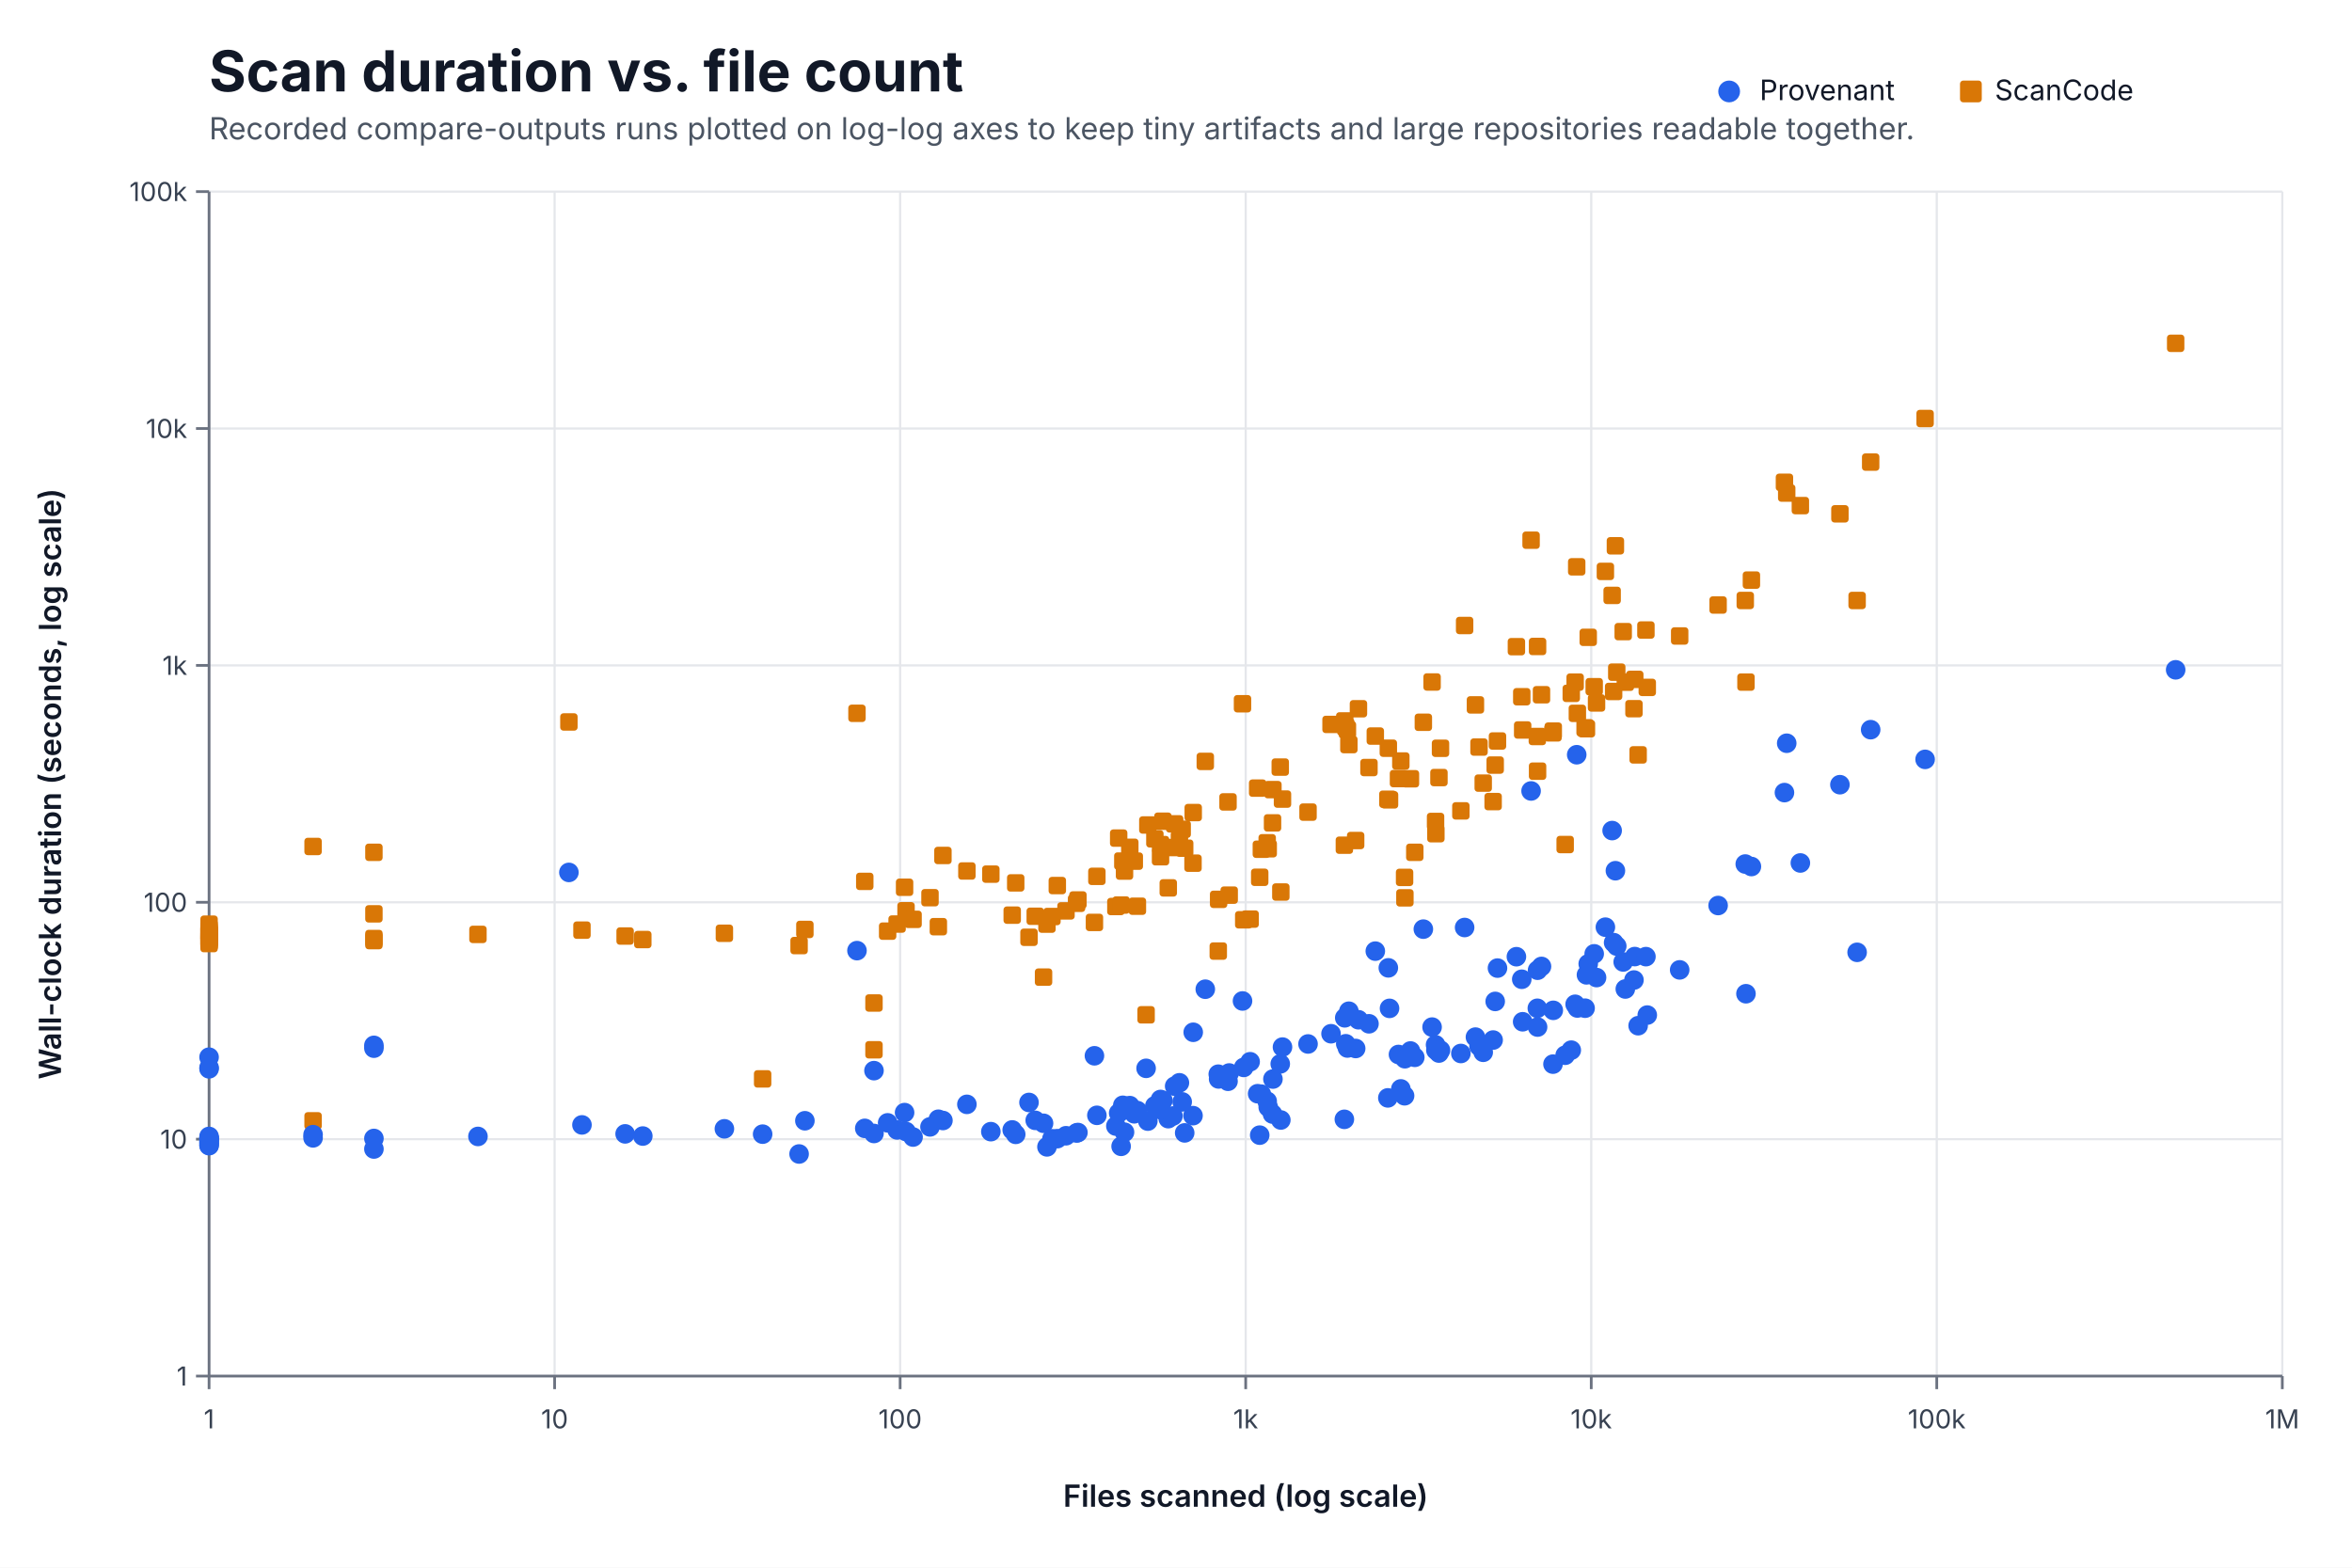
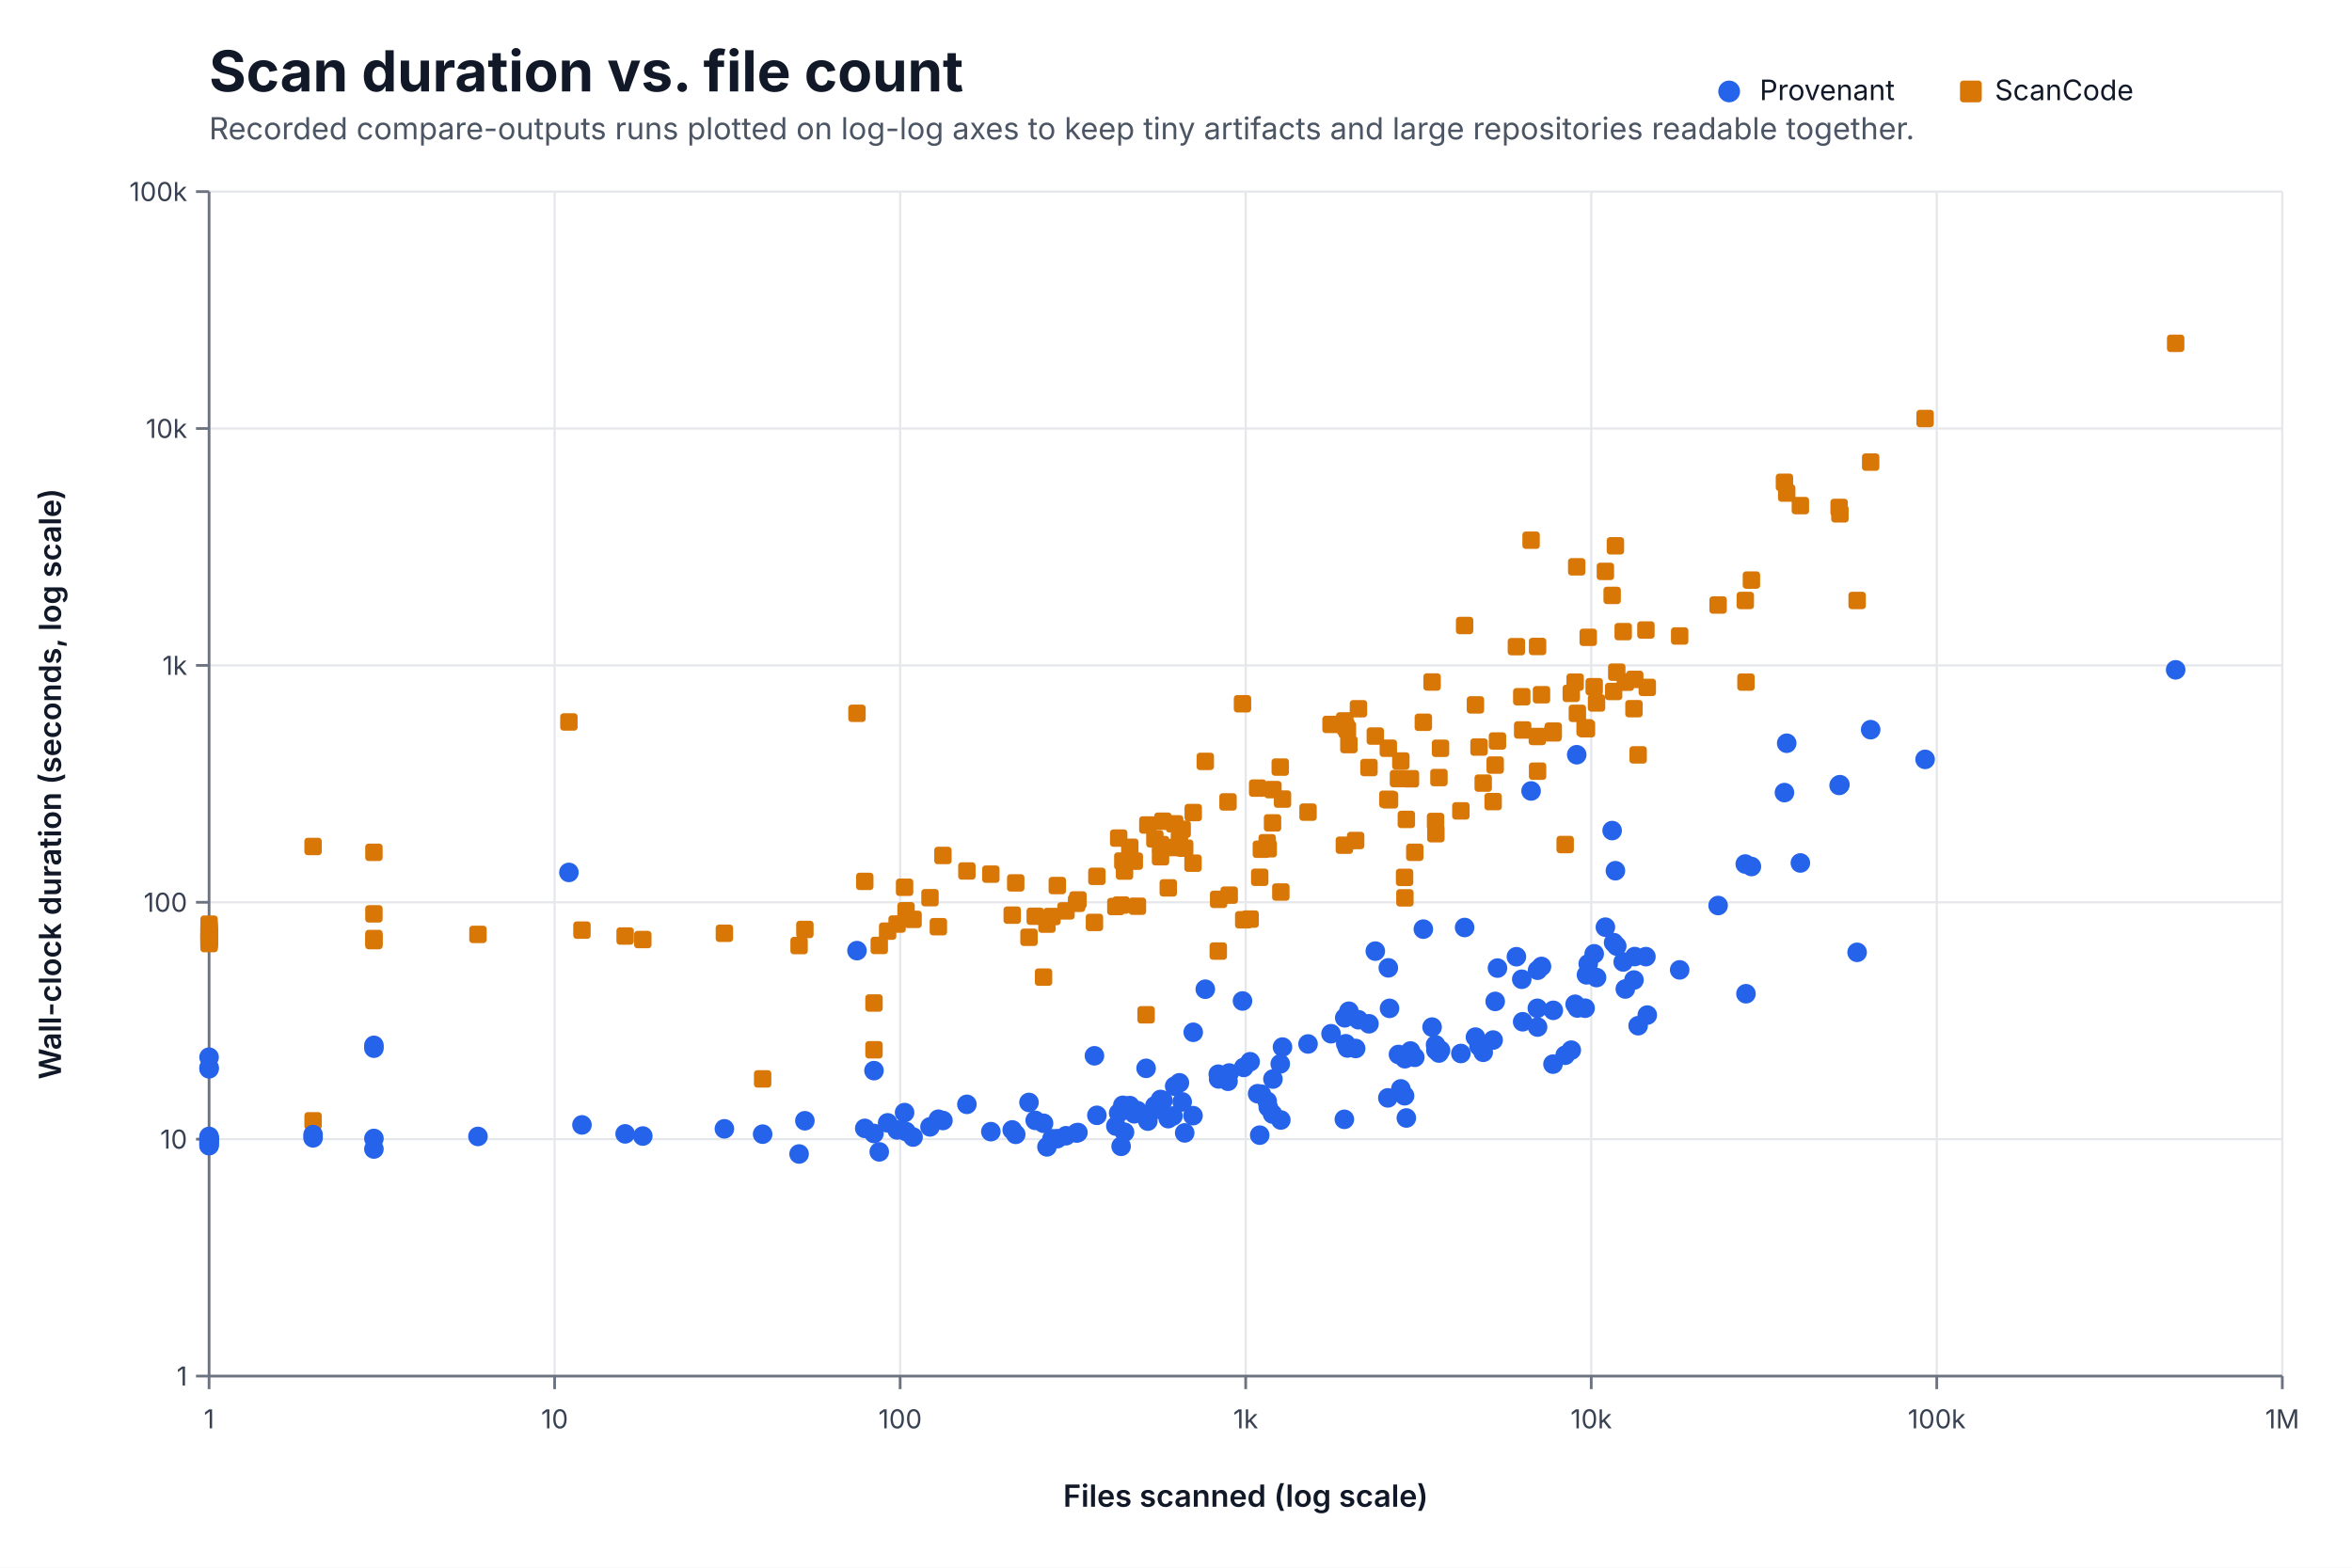
<svg xmlns="http://www.w3.org/2000/svg" width="1080" height="720" viewBox="0 0 1080 720" role="img" aria-labelledby="title desc">
  <style>
    text { font-family: -apple-system, BlinkMacSystemFont, "Segoe UI", sans-serif; fill: #111827; }
    .title { font-size: 26px; font-weight: 700; }
    .subtitle { font-size: 14px; fill: #4b5563; }
    .axis-label { font-size: 14px; font-weight: 600; }
    .tick { font-size: 12px; fill: #374151; }
    .grid { stroke: #e5e7eb; stroke-width: 1; }
    .axis { stroke: #6b7280; stroke-width: 1.25; }
    .legend-label { font-size: 13px; }
  </style>
  <rect x="0" y="0" width="1080" height="720" fill="white" />
  <text class="title" x="96" y="42">Scan duration vs. file count</text>
  <text class="subtitle" x="96" y="64">Recorded compare-outputs runs plotted on log-log axes to keep tiny artifacts and large repositories readable together.</text>
  <line class="grid" x1="96.00" y1="632.00" x2="1048.00" y2="632.00" />
  <line class="grid" x1="96.00" y1="523.20" x2="1048.00" y2="523.20" />
  <line class="grid" x1="96.00" y1="414.40" x2="1048.00" y2="414.40" />
  <line class="grid" x1="96.00" y1="305.60" x2="1048.00" y2="305.60" />
  <line class="grid" x1="96.00" y1="196.80" x2="1048.00" y2="196.80" />
  <line class="grid" x1="96.00" y1="88.00" x2="1048.00" y2="88.00" />
  <line class="grid" x1="96.00" y1="88.00" x2="96.00" y2="632.00" />
  <line class="grid" x1="254.67" y1="88.00" x2="254.67" y2="632.00" />
  <line class="grid" x1="413.33" y1="88.00" x2="413.33" y2="632.00" />
  <line class="grid" x1="572.00" y1="88.00" x2="572.00" y2="632.00" />
  <line class="grid" x1="730.67" y1="88.00" x2="730.67" y2="632.00" />
  <line class="grid" x1="889.33" y1="88.00" x2="889.33" y2="632.00" />
  <line class="grid" x1="1048.00" y1="88.00" x2="1048.00" y2="632.00" />
  <line class="axis" x1="96.00" y1="632.00" x2="1048.00" y2="632.00" />
  <line class="axis" x1="96.00" y1="88.00" x2="96.00" y2="632.00" />
  <line class="axis" x1="96.00" y1="632.00" x2="96.00" y2="638.00" />
  <text class="tick" x="96.00" y="656.00" text-anchor="middle">1</text>
  <line class="axis" x1="254.67" y1="632.00" x2="254.67" y2="638.00" />
  <text class="tick" x="254.67" y="656.00" text-anchor="middle">10</text>
  <line class="axis" x1="413.33" y1="632.00" x2="413.33" y2="638.00" />
  <text class="tick" x="413.33" y="656.00" text-anchor="middle">100</text>
  <line class="axis" x1="572.00" y1="632.00" x2="572.00" y2="638.00" />
  <text class="tick" x="572.00" y="656.00" text-anchor="middle">1k</text>
  <line class="axis" x1="730.67" y1="632.00" x2="730.67" y2="638.00" />
  <text class="tick" x="730.67" y="656.00" text-anchor="middle">10k</text>
  <line class="axis" x1="889.33" y1="632.00" x2="889.33" y2="638.00" />
  <text class="tick" x="889.33" y="656.00" text-anchor="middle">100k</text>
  <line class="axis" x1="1048.00" y1="632.00" x2="1048.00" y2="638.00" />
  <text class="tick" x="1048.00" y="656.00" text-anchor="middle">1M</text>
  <line class="axis" x1="90.00" y1="632.00" x2="96.00" y2="632.00" />
  <text class="tick" x="86.00" y="632.00" text-anchor="end" dominant-baseline="middle">1</text>
  <line class="axis" x1="90.00" y1="523.20" x2="96.00" y2="523.20" />
  <text class="tick" x="86.00" y="523.20" text-anchor="end" dominant-baseline="middle">10</text>
  <line class="axis" x1="90.00" y1="414.40" x2="96.00" y2="414.40" />
  <text class="tick" x="86.00" y="414.40" text-anchor="end" dominant-baseline="middle">100</text>
  <line class="axis" x1="90.00" y1="305.60" x2="96.00" y2="305.60" />
  <text class="tick" x="86.00" y="305.60" text-anchor="end" dominant-baseline="middle">1k</text>
  <line class="axis" x1="90.00" y1="196.80" x2="96.00" y2="196.80" />
  <text class="tick" x="86.00" y="196.80" text-anchor="end" dominant-baseline="middle">10k</text>
  <line class="axis" x1="90.00" y1="88.00" x2="96.00" y2="88.00" />
  <text class="tick" x="86.00" y="88.00" text-anchor="end" dominant-baseline="middle">100k</text>
  <text class="axis-label" x="572.00" y="692.00" text-anchor="middle">Files scanned (log scale)</text>
  <text class="axis-label" x="28" y="360.00" transform="rotate(-90 28 360.00)" text-anchor="middle">Wall-clock duration (seconds, log scale)</text>
  <g aria-label="Legend">
    <circle cx="794" cy="42" r="5" fill="#2563eb" />
    <text class="legend-label" x="808" y="46">Provenant</text>
    <rect x="900" y="37" width="10" height="10" fill="#d97706" rx="1.5" />
    <text class="legend-label" x="916" y="46">ScanCode</text>
  </g>
  <g aria-label="ScanCode points">
    <rect x="92.00" y="420.46" width="8" height="8" fill="#d97706" rx="1.5" />
    <rect x="92.00" y="423.47" width="8" height="8" fill="#d97706" rx="1.5" />
    <rect x="92.00" y="425.26" width="8" height="8" fill="#d97706" rx="1.5" />
    <rect x="92.00" y="424.52" width="8" height="8" fill="#d97706" rx="1.5" />
    <rect x="92.00" y="427.27" width="8" height="8" fill="#d97706" rx="1.5" />
    <rect x="92.00" y="422.38" width="8" height="8" fill="#d97706" rx="1.5" />
    <rect x="92.00" y="429.37" width="8" height="8" fill="#d97706" rx="1.5" />
    <rect x="92.00" y="428.44" width="8" height="8" fill="#d97706" rx="1.5" />
    <rect x="92.00" y="427.25" width="8" height="8" fill="#d97706" rx="1.5" />
    <rect x="92.00" y="424.52" width="8" height="8" fill="#d97706" rx="1.5" />
    <rect x="92.00" y="427.69" width="8" height="8" fill="#d97706" rx="1.5" />
    <rect x="92.00" y="424.87" width="8" height="8" fill="#d97706" rx="1.5" />
    <rect x="92.00" y="428.71" width="8" height="8" fill="#d97706" rx="1.5" />
    <rect x="139.76" y="510.78" width="8" height="8" fill="#d97706" rx="1.5" />
    <rect x="139.76" y="384.76" width="8" height="8" fill="#d97706" rx="1.5" />
    <rect x="167.70" y="427.04" width="8" height="8" fill="#d97706" rx="1.5" />
    <rect x="167.70" y="387.45" width="8" height="8" fill="#d97706" rx="1.5" />
    <rect x="167.70" y="427.99" width="8" height="8" fill="#d97706" rx="1.5" />
    <rect x="167.70" y="415.71" width="8" height="8" fill="#d97706" rx="1.5" />
    <rect x="215.47" y="425.14" width="8" height="8" fill="#d97706" rx="1.5" />
    <rect x="257.23" y="327.58" width="8" height="8" fill="#d97706" rx="1.5" />
    <rect x="263.23" y="423.19" width="8" height="8" fill="#d97706" rx="1.5" />
    <rect x="283.05" y="425.90" width="8" height="8" fill="#d97706" rx="1.5" />
    <rect x="291.17" y="427.52" width="8" height="8" fill="#d97706" rx="1.5" />
    <rect x="328.63" y="424.63" width="8" height="8" fill="#d97706" rx="1.5" />
    <rect x="346.19" y="491.51" width="8" height="8" fill="#d97706" rx="1.5" />
    <rect x="362.93" y="430.28" width="8" height="8" fill="#d97706" rx="1.5" />
    <rect x="365.59" y="422.87" width="8" height="8" fill="#d97706" rx="1.5" />
    <rect x="389.51" y="323.61" width="8" height="8" fill="#d97706" rx="1.5" />
    <rect x="393.09" y="400.80" width="8" height="8" fill="#d97706" rx="1.5" />
    <rect x="397.32" y="478.15" width="8" height="8" fill="#d97706" rx="1.5" />
    <rect x="397.32" y="456.66" width="8" height="8" fill="#d97706" rx="1.5" />
+     <rect x="399.74" y="430.21" width="8" height="8" fill="#d97706" rx="1.5" />
    <rect x="403.59" y="423.65" width="8" height="8" fill="#d97706" rx="1.5" />
    <rect x="407.94" y="420.39" width="8" height="8" fill="#d97706" rx="1.5" />
    <rect x="411.37" y="403.50" width="8" height="8" fill="#d97706" rx="1.5" />
    <rect x="412.04" y="414.30" width="8" height="8" fill="#d97706" rx="1.5" />
    <rect x="415.27" y="418.23" width="8" height="8" fill="#d97706" rx="1.5" />
    <rect x="423.04" y="408.29" width="8" height="8" fill="#d97706" rx="1.5" />
    <rect x="426.88" y="421.60" width="8" height="8" fill="#d97706" rx="1.5" />
    <rect x="428.98" y="388.90" width="8" height="8" fill="#d97706" rx="1.5" />
    <rect x="439.98" y="396.02" width="8" height="8" fill="#d97706" rx="1.5" />
    <rect x="450.98" y="397.47" width="8" height="8" fill="#d97706" rx="1.5" />
    <rect x="460.79" y="416.30" width="8" height="8" fill="#d97706" rx="1.5" />
    <rect x="462.40" y="401.49" width="8" height="8" fill="#d97706" rx="1.5" />
    <rect x="468.50" y="426.47" width="8" height="8" fill="#d97706" rx="1.5" />
    <rect x="471.36" y="416.81" width="8" height="8" fill="#d97706" rx="1.5" />
    <rect x="475.18" y="444.77" width="8" height="8" fill="#d97706" rx="1.5" />
    <rect x="476.75" y="420.44" width="8" height="8" fill="#d97706" rx="1.5" />
    <rect x="479.04" y="416.95" width="8" height="8" fill="#d97706" rx="1.5" />
    <rect x="481.50" y="402.72" width="8" height="8" fill="#d97706" rx="1.5" />
    <rect x="485.49" y="414.35" width="8" height="8" fill="#d97706" rx="1.5" />
    <rect x="490.34" y="410.86" width="8" height="8" fill="#d97706" rx="1.5" />
    <rect x="490.97" y="409.34" width="8" height="8" fill="#d97706" rx="1.5" />
    <rect x="498.55" y="419.64" width="8" height="8" fill="#d97706" rx="1.5" />
    <rect x="499.67" y="398.49" width="8" height="8" fill="#d97706" rx="1.5" />
    <rect x="508.39" y="412.34" width="8" height="8" fill="#d97706" rx="1.5" />
    <rect x="509.68" y="380.92" width="8" height="8" fill="#d97706" rx="1.5" />
    <rect x="510.80" y="411.66" width="8" height="8" fill="#d97706" rx="1.5" />
    <rect x="511.58" y="391.47" width="8" height="8" fill="#d97706" rx="1.5" />
    <rect x="512.36" y="396.07" width="8" height="8" fill="#d97706" rx="1.5" />
    <rect x="514.79" y="385.13" width="8" height="8" fill="#d97706" rx="1.5" />
    <rect x="516.85" y="391.50" width="8" height="8" fill="#d97706" rx="1.5" />
    <rect x="518.28" y="412.20" width="8" height="8" fill="#d97706" rx="1.5" />
    <rect x="522.27" y="462.08" width="8" height="8" fill="#d97706" rx="1.5" />
    <rect x="523.07" y="374.90" width="8" height="8" fill="#d97706" rx="1.5" />
    <rect x="526.30" y="381.25" width="8" height="8" fill="#d97706" rx="1.5" />
    <rect x="528.90" y="383.91" width="8" height="8" fill="#d97706" rx="1.5" />
    <rect x="528.90" y="389.48" width="8" height="8" fill="#d97706" rx="1.5" />
    <rect x="529.99" y="373.16" width="8" height="8" fill="#d97706" rx="1.5" />
    <rect x="532.45" y="403.78" width="8" height="8" fill="#d97706" rx="1.5" />
    <rect x="534.61" y="385.27" width="8" height="8" fill="#d97706" rx="1.5" />
    <rect x="535.39" y="374.38" width="8" height="8" fill="#d97706" rx="1.5" />
    <rect x="537.57" y="381.59" width="8" height="8" fill="#d97706" rx="1.5" />
    <rect x="538.84" y="376.84" width="8" height="8" fill="#d97706" rx="1.5" />
    <rect x="539.99" y="385.56" width="8" height="8" fill="#d97706" rx="1.5" />
    <rect x="543.81" y="392.44" width="8" height="8" fill="#d97706" rx="1.5" />
    <rect x="543.91" y="369.19" width="8" height="8" fill="#d97706" rx="1.5" />
    <rect x="549.45" y="345.68" width="8" height="8" fill="#d97706" rx="1.5" />
    <rect x="555.41" y="432.81" width="8" height="8" fill="#d97706" rx="1.5" />
    <rect x="555.57" y="409.04" width="8" height="8" fill="#d97706" rx="1.5" />
    <rect x="559.89" y="364.30" width="8" height="8" fill="#d97706" rx="1.5" />
    <rect x="560.43" y="407.11" width="8" height="8" fill="#d97706" rx="1.5" />
    <rect x="566.54" y="319.22" width="8" height="8" fill="#d97706" rx="1.5" />
    <rect x="567.10" y="418.44" width="8" height="8" fill="#d97706" rx="1.5" />
    <rect x="570.04" y="418.11" width="8" height="8" fill="#d97706" rx="1.5" />
    <rect x="573.49" y="357.97" width="8" height="8" fill="#d97706" rx="1.5" />
    <rect x="574.44" y="398.92" width="8" height="8" fill="#d97706" rx="1.5" />
    <rect x="575.19" y="386.04" width="8" height="8" fill="#d97706" rx="1.5" />
    <rect x="577.87" y="383.06" width="8" height="8" fill="#d97706" rx="1.5" />
    <rect x="578.35" y="385.81" width="8" height="8" fill="#d97706" rx="1.5" />
    <rect x="580.33" y="373.93" width="8" height="8" fill="#d97706" rx="1.5" />
    <rect x="580.51" y="358.66" width="8" height="8" fill="#d97706" rx="1.5" />
    <rect x="583.87" y="348.30" width="8" height="8" fill="#d97706" rx="1.5" />
    <rect x="584.14" y="405.69" width="8" height="8" fill="#d97706" rx="1.5" />
    <rect x="584.90" y="363.00" width="8" height="8" fill="#d97706" rx="1.5" />
    <rect x="596.63" y="368.99" width="8" height="8" fill="#d97706" rx="1.5" />
    <rect x="607.19" y="328.71" width="8" height="8" fill="#d97706" rx="1.5" />
    <rect x="613.31" y="384.18" width="8" height="8" fill="#d97706" rx="1.5" />
    <rect x="613.49" y="327.10" width="8" height="8" fill="#d97706" rx="1.5" />
    <rect x="613.95" y="329.87" width="8" height="8" fill="#d97706" rx="1.5" />
    <rect x="614.72" y="331.19" width="8" height="8" fill="#d97706" rx="1.5" />
    <rect x="615.38" y="337.97" width="8" height="8" fill="#d97706" rx="1.5" />
    <rect x="618.50" y="382.03" width="8" height="8" fill="#d97706" rx="1.5" />
    <rect x="619.78" y="321.51" width="8" height="8" fill="#d97706" rx="1.5" />
    <rect x="624.61" y="348.51" width="8" height="8" fill="#d97706" rx="1.5" />
    <rect x="627.52" y="334.06" width="8" height="8" fill="#d97706" rx="1.5" />
    <rect x="633.28" y="363.07" width="8" height="8" fill="#d97706" rx="1.5" />
    <rect x="633.50" y="339.64" width="8" height="8" fill="#d97706" rx="1.5" />
    <rect x="634.05" y="363.36" width="8" height="8" fill="#d97706" rx="1.5" />
    <rect x="638.16" y="353.58" width="8" height="8" fill="#d97706" rx="1.5" />
    <rect x="639.24" y="345.52" width="8" height="8" fill="#d97706" rx="1.5" />
    <rect x="640.96" y="398.96" width="8" height="8" fill="#d97706" rx="1.5" />
    <rect x="641.11" y="408.36" width="8" height="8" fill="#d97706" rx="1.5" />
+     <rect x="641.77" y="372.34" width="8" height="8" fill="#d97706" rx="1.5" />
    <rect x="643.66" y="353.67" width="8" height="8" fill="#d97706" rx="1.5" />
    <rect x="645.65" y="387.44" width="8" height="8" fill="#d97706" rx="1.5" />
    <rect x="649.58" y="327.73" width="8" height="8" fill="#d97706" rx="1.5" />
    <rect x="653.59" y="309.22" width="8" height="8" fill="#d97706" rx="1.5" />
    <rect x="655.19" y="373.28" width="8" height="8" fill="#d97706" rx="1.5" />
    <rect x="655.34" y="378.89" width="8" height="8" fill="#d97706" rx="1.5" />
    <rect x="656.74" y="353.11" width="8" height="8" fill="#d97706" rx="1.5" />
    <rect x="657.46" y="339.67" width="8" height="8" fill="#d97706" rx="1.5" />
    <rect x="666.81" y="368.42" width="8" height="8" fill="#d97706" rx="1.5" />
    <rect x="668.53" y="283.27" width="8" height="8" fill="#d97706" rx="1.5" />
    <rect x="673.50" y="319.74" width="8" height="8" fill="#d97706" rx="1.5" />
    <rect x="675.14" y="339.11" width="8" height="8" fill="#d97706" rx="1.5" />
    <rect x="677.07" y="355.67" width="8" height="8" fill="#d97706" rx="1.5" />
    <rect x="681.62" y="364.16" width="8" height="8" fill="#d97706" rx="1.5" />
    <rect x="682.57" y="347.38" width="8" height="8" fill="#d97706" rx="1.5" />
    <rect x="683.62" y="336.32" width="8" height="8" fill="#d97706" rx="1.5" />
    <rect x="692.31" y="293.00" width="8" height="8" fill="#d97706" rx="1.5" />
    <rect x="694.77" y="315.99" width="8" height="8" fill="#d97706" rx="1.5" />
    <rect x="695.18" y="331.26" width="8" height="8" fill="#d97706" rx="1.5" />
    <rect x="699.05" y="244.10" width="8" height="8" fill="#d97706" rx="1.5" />
    <rect x="701.92" y="334.25" width="8" height="8" fill="#d97706" rx="1.5" />
    <rect x="702.03" y="350.18" width="8" height="8" fill="#d97706" rx="1.5" />
    <rect x="702.03" y="292.91" width="8" height="8" fill="#d97706" rx="1.5" />
    <rect x="703.83" y="315.08" width="8" height="8" fill="#d97706" rx="1.5" />
    <rect x="709.11" y="332.59" width="8" height="8" fill="#d97706" rx="1.5" />
    <rect x="709.24" y="331.79" width="8" height="8" fill="#d97706" rx="1.5" />
    <rect x="714.70" y="383.87" width="8" height="8" fill="#d97706" rx="1.5" />
    <rect x="717.50" y="314.45" width="8" height="8" fill="#d97706" rx="1.5" />
    <rect x="719.28" y="309.28" width="8" height="8" fill="#d97706" rx="1.5" />
    <rect x="720.00" y="256.33" width="8" height="8" fill="#d97706" rx="1.5" />
    <rect x="720.30" y="323.62" width="8" height="8" fill="#d97706" rx="1.5" />
    <rect x="723.85" y="330.25" width="8" height="8" fill="#d97706" rx="1.5" />
    <rect x="724.48" y="330.69" width="8" height="8" fill="#d97706" rx="1.5" />
    <rect x="725.29" y="288.71" width="8" height="8" fill="#d97706" rx="1.5" />
    <rect x="728.03" y="311.39" width="8" height="8" fill="#d97706" rx="1.5" />
    <rect x="729.11" y="318.85" width="8" height="8" fill="#d97706" rx="1.5" />
    <rect x="733.17" y="258.43" width="8" height="8" fill="#d97706" rx="1.5" />
    <rect x="736.27" y="269.45" width="8" height="8" fill="#d97706" rx="1.5" />
    <rect x="736.95" y="313.57" width="8" height="8" fill="#d97706" rx="1.5" />
    <rect x="737.77" y="246.68" width="8" height="8" fill="#d97706" rx="1.5" />
    <rect x="738.39" y="304.71" width="8" height="8" fill="#d97706" rx="1.5" />
    <rect x="741.35" y="286.09" width="8" height="8" fill="#d97706" rx="1.5" />
    <rect x="742.32" y="309.33" width="8" height="8" fill="#d97706" rx="1.5" />
    <rect x="746.29" y="321.48" width="8" height="8" fill="#d97706" rx="1.5" />
    <rect x="746.66" y="308.03" width="8" height="8" fill="#d97706" rx="1.5" />
    <rect x="748.21" y="342.70" width="8" height="8" fill="#d97706" rx="1.5" />
    <rect x="751.78" y="285.35" width="8" height="8" fill="#d97706" rx="1.5" />
    <rect x="752.40" y="311.70" width="8" height="8" fill="#d97706" rx="1.5" />
    <rect x="767.28" y="288.09" width="8" height="8" fill="#d97706" rx="1.5" />
    <rect x="784.93" y="273.87" width="8" height="8" fill="#d97706" rx="1.5" />
    <rect x="797.40" y="271.78" width="8" height="8" fill="#d97706" rx="1.5" />
    <rect x="797.72" y="309.27" width="8" height="8" fill="#d97706" rx="1.5" />
    <rect x="800.22" y="262.42" width="8" height="8" fill="#d97706" rx="1.5" />
    <rect x="815.39" y="217.51" width="8" height="8" fill="#d97706" rx="1.5" />
    <rect x="816.43" y="222.46" width="8" height="8" fill="#d97706" rx="1.5" />
    <rect x="822.70" y="228.21" width="8" height="8" fill="#d97706" rx="1.5" />
+     <rect x="840.49" y="229.06" width="8" height="8" fill="#d97706" rx="1.5" />
    <rect x="840.86" y="231.99" width="8" height="8" fill="#d97706" rx="1.5" />
    <rect x="848.76" y="271.78" width="8" height="8" fill="#d97706" rx="1.5" />
    <rect x="854.98" y="208.23" width="8" height="8" fill="#d97706" rx="1.5" />
    <rect x="879.98" y="188.22" width="8" height="8" fill="#d97706" rx="1.5" />
    <rect x="995.03" y="153.67" width="8" height="8" fill="#d97706" rx="1.5" />
  </g>
  <g aria-label="Provenant points">
    <circle cx="96.00" cy="522.92" r="4.5" fill="#2563eb" />
    <circle cx="96.00" cy="522.78" r="4.5" fill="#2563eb" />
    <circle cx="96.00" cy="522.68" r="4.5" fill="#2563eb" />
    <circle cx="96.00" cy="521.94" r="4.5" fill="#2563eb" />
    <circle cx="96.00" cy="524.83" r="4.5" fill="#2563eb" />
    <circle cx="96.00" cy="490.35" r="4.5" fill="#2563eb" />
    <circle cx="96.00" cy="485.54" r="4.5" fill="#2563eb" />
    <circle cx="96.00" cy="526.17" r="4.5" fill="#2563eb" />
    <circle cx="96.00" cy="524.11" r="4.5" fill="#2563eb" />
    <circle cx="96.00" cy="525.13" r="4.5" fill="#2563eb" />
    <circle cx="96.00" cy="523.72" r="4.5" fill="#2563eb" />
    <circle cx="96.00" cy="490.88" r="4.5" fill="#2563eb" />
    <circle cx="96.00" cy="525.97" r="4.5" fill="#2563eb" />
    <circle cx="143.76" cy="521.12" r="4.5" fill="#2563eb" />
    <circle cx="143.76" cy="522.59" r="4.5" fill="#2563eb" />
    <circle cx="171.70" cy="522.87" r="4.5" fill="#2563eb" />
    <circle cx="171.70" cy="527.71" r="4.5" fill="#2563eb" />
    <circle cx="171.70" cy="480.11" r="4.5" fill="#2563eb" />
    <circle cx="171.70" cy="481.40" r="4.5" fill="#2563eb" />
    <circle cx="219.47" cy="521.94" r="4.5" fill="#2563eb" />
    <circle cx="261.23" cy="400.68" r="4.5" fill="#2563eb" />
    <circle cx="267.23" cy="516.64" r="4.5" fill="#2563eb" />
    <circle cx="287.05" cy="520.76" r="4.5" fill="#2563eb" />
    <circle cx="295.17" cy="521.76" r="4.5" fill="#2563eb" />
    <circle cx="332.63" cy="518.44" r="4.5" fill="#2563eb" />
    <circle cx="350.19" cy="520.89" r="4.5" fill="#2563eb" />
    <circle cx="366.93" cy="530.00" r="4.5" fill="#2563eb" />
    <circle cx="369.59" cy="514.74" r="4.5" fill="#2563eb" />
    <circle cx="393.51" cy="436.60" r="4.5" fill="#2563eb" />
    <circle cx="397.09" cy="518.23" r="4.5" fill="#2563eb" />
    <circle cx="401.32" cy="491.72" r="4.5" fill="#2563eb" />
    <circle cx="401.32" cy="520.58" r="4.5" fill="#2563eb" />
+     <circle cx="403.74" cy="529.03" r="4.5" fill="#2563eb" />
    <circle cx="407.59" cy="515.70" r="4.5" fill="#2563eb" />
    <circle cx="411.94" cy="518.95" r="4.5" fill="#2563eb" />
    <circle cx="415.37" cy="510.99" r="4.5" fill="#2563eb" />
    <circle cx="416.04" cy="519.69" r="4.5" fill="#2563eb" />
    <circle cx="419.27" cy="522.22" r="4.5" fill="#2563eb" />
    <circle cx="427.04" cy="517.55" r="4.5" fill="#2563eb" />
    <circle cx="430.88" cy="514.04" r="4.5" fill="#2563eb" />
    <circle cx="432.98" cy="514.62" r="4.5" fill="#2563eb" />
    <circle cx="443.98" cy="507.20" r="4.5" fill="#2563eb" />
    <circle cx="454.98" cy="519.74" r="4.5" fill="#2563eb" />
    <circle cx="464.79" cy="518.95" r="4.5" fill="#2563eb" />
    <circle cx="466.40" cy="520.98" r="4.5" fill="#2563eb" />
    <circle cx="472.50" cy="506.33" r="4.5" fill="#2563eb" />
    <circle cx="475.36" cy="514.55" r="4.5" fill="#2563eb" />
    <circle cx="479.18" cy="515.90" r="4.5" fill="#2563eb" />
    <circle cx="480.75" cy="526.73" r="4.5" fill="#2563eb" />
    <circle cx="483.04" cy="523.01" r="4.5" fill="#2563eb" />
    <circle cx="485.50" cy="522.96" r="4.5" fill="#2563eb" />
    <circle cx="489.49" cy="521.62" r="4.5" fill="#2563eb" />
    <circle cx="494.34" cy="520.36" r="4.5" fill="#2563eb" />
    <circle cx="494.97" cy="520.14" r="4.5" fill="#2563eb" />
    <circle cx="502.55" cy="484.90" r="4.5" fill="#2563eb" />
    <circle cx="503.67" cy="512.24" r="4.5" fill="#2563eb" />
    <circle cx="512.39" cy="517.17" r="4.5" fill="#2563eb" />
    <circle cx="513.68" cy="511.20" r="4.5" fill="#2563eb" />
    <circle cx="514.80" cy="526.48" r="4.5" fill="#2563eb" />
    <circle cx="515.58" cy="507.64" r="4.5" fill="#2563eb" />
    <circle cx="516.36" cy="520.00" r="4.5" fill="#2563eb" />
    <circle cx="518.79" cy="507.78" r="4.5" fill="#2563eb" />
    <circle cx="520.85" cy="511.54" r="4.5" fill="#2563eb" />
    <circle cx="522.28" cy="510.08" r="4.5" fill="#2563eb" />
    <circle cx="526.27" cy="490.66" r="4.5" fill="#2563eb" />
    <circle cx="527.07" cy="514.90" r="4.5" fill="#2563eb" />
    <circle cx="530.30" cy="507.88" r="4.5" fill="#2563eb" />
    <circle cx="532.90" cy="504.96" r="4.5" fill="#2563eb" />
    <circle cx="532.90" cy="509.65" r="4.5" fill="#2563eb" />
    <circle cx="533.99" cy="505.42" r="4.5" fill="#2563eb" />
    <circle cx="536.45" cy="513.77" r="4.5" fill="#2563eb" />
    <circle cx="538.61" cy="512.54" r="4.5" fill="#2563eb" />
    <circle cx="539.39" cy="498.86" r="4.5" fill="#2563eb" />
    <circle cx="541.57" cy="497.30" r="4.5" fill="#2563eb" />
    <circle cx="542.84" cy="506.07" r="4.5" fill="#2563eb" />
    <circle cx="543.99" cy="520.31" r="4.5" fill="#2563eb" />
    <circle cx="547.81" cy="512.39" r="4.5" fill="#2563eb" />
    <circle cx="547.91" cy="474.10" r="4.5" fill="#2563eb" />
    <circle cx="553.45" cy="454.32" r="4.5" fill="#2563eb" />
    <circle cx="559.41" cy="493.35" r="4.5" fill="#2563eb" />
    <circle cx="559.57" cy="495.53" r="4.5" fill="#2563eb" />
    <circle cx="563.89" cy="496.60" r="4.5" fill="#2563eb" />
    <circle cx="564.43" cy="492.80" r="4.5" fill="#2563eb" />
    <circle cx="570.54" cy="459.72" r="4.5" fill="#2563eb" />
    <circle cx="571.10" cy="490.24" r="4.5" fill="#2563eb" />
    <circle cx="574.04" cy="487.63" r="4.5" fill="#2563eb" />
    <circle cx="577.49" cy="502.31" r="4.5" fill="#2563eb" />
    <circle cx="578.44" cy="521.35" r="4.5" fill="#2563eb" />
    <circle cx="579.19" cy="502.52" r="4.5" fill="#2563eb" />
    <circle cx="581.87" cy="505.77" r="4.5" fill="#2563eb" />
    <circle cx="582.35" cy="508.50" r="4.5" fill="#2563eb" />
    <circle cx="584.33" cy="511.65" r="4.5" fill="#2563eb" />
    <circle cx="584.51" cy="495.58" r="4.5" fill="#2563eb" />
    <circle cx="587.87" cy="488.62" r="4.5" fill="#2563eb" />
    <circle cx="588.14" cy="514.39" r="4.5" fill="#2563eb" />
    <circle cx="588.90" cy="480.90" r="4.5" fill="#2563eb" />
    <circle cx="600.63" cy="479.47" r="4.5" fill="#2563eb" />
    <circle cx="611.19" cy="474.77" r="4.5" fill="#2563eb" />
    <circle cx="617.31" cy="514.08" r="4.5" fill="#2563eb" />
    <circle cx="617.49" cy="467.46" r="4.5" fill="#2563eb" />
    <circle cx="617.95" cy="479.38" r="4.5" fill="#2563eb" />
    <circle cx="618.72" cy="481.32" r="4.5" fill="#2563eb" />
    <circle cx="619.38" cy="464.43" r="4.5" fill="#2563eb" />
    <circle cx="622.50" cy="481.54" r="4.5" fill="#2563eb" />
    <circle cx="623.78" cy="468.34" r="4.5" fill="#2563eb" />
    <circle cx="628.61" cy="470.20" r="4.5" fill="#2563eb" />
    <circle cx="631.52" cy="436.83" r="4.5" fill="#2563eb" />
    <circle cx="637.28" cy="504.23" r="4.5" fill="#2563eb" />
    <circle cx="637.50" cy="444.51" r="4.5" fill="#2563eb" />
    <circle cx="638.05" cy="463.12" r="4.5" fill="#2563eb" />
    <circle cx="642.16" cy="484.30" r="4.5" fill="#2563eb" />
    <circle cx="643.24" cy="500.11" r="4.5" fill="#2563eb" />
    <circle cx="644.96" cy="503.26" r="4.5" fill="#2563eb" />
    <circle cx="645.11" cy="486.25" r="4.5" fill="#2563eb" />
+     <circle cx="645.77" cy="513.46" r="4.5" fill="#2563eb" />
    <circle cx="647.66" cy="482.69" r="4.5" fill="#2563eb" />
    <circle cx="649.65" cy="485.60" r="4.5" fill="#2563eb" />
    <circle cx="653.58" cy="426.73" r="4.5" fill="#2563eb" />
    <circle cx="657.59" cy="471.72" r="4.5" fill="#2563eb" />
    <circle cx="659.19" cy="479.87" r="4.5" fill="#2563eb" />
    <circle cx="659.34" cy="482.33" r="4.5" fill="#2563eb" />
    <circle cx="660.74" cy="483.64" r="4.5" fill="#2563eb" />
    <circle cx="661.46" cy="482.35" r="4.5" fill="#2563eb" />
    <circle cx="670.81" cy="483.84" r="4.5" fill="#2563eb" />
    <circle cx="672.53" cy="425.98" r="4.5" fill="#2563eb" />
    <circle cx="677.50" cy="476.32" r="4.5" fill="#2563eb" />
    <circle cx="679.14" cy="480.47" r="4.5" fill="#2563eb" />
    <circle cx="681.07" cy="483.29" r="4.5" fill="#2563eb" />
    <circle cx="685.62" cy="477.67" r="4.5" fill="#2563eb" />
    <circle cx="686.57" cy="459.93" r="4.5" fill="#2563eb" />
    <circle cx="687.62" cy="444.62" r="4.5" fill="#2563eb" />
    <circle cx="696.31" cy="439.39" r="4.5" fill="#2563eb" />
    <circle cx="698.77" cy="449.75" r="4.5" fill="#2563eb" />
    <circle cx="699.18" cy="469.27" r="4.5" fill="#2563eb" />
    <circle cx="703.05" cy="363.27" r="4.5" fill="#2563eb" />
    <circle cx="705.92" cy="463.08" r="4.5" fill="#2563eb" />
    <circle cx="706.03" cy="471.70" r="4.5" fill="#2563eb" />
    <circle cx="706.03" cy="445.60" r="4.5" fill="#2563eb" />
    <circle cx="707.83" cy="443.86" r="4.5" fill="#2563eb" />
    <circle cx="713.11" cy="488.73" r="4.5" fill="#2563eb" />
    <circle cx="713.24" cy="464.02" r="4.5" fill="#2563eb" />
    <circle cx="718.70" cy="484.65" r="4.5" fill="#2563eb" />
    <circle cx="721.50" cy="482.31" r="4.5" fill="#2563eb" />
    <circle cx="723.28" cy="461.24" r="4.5" fill="#2563eb" />
    <circle cx="724.00" cy="346.63" r="4.5" fill="#2563eb" />
    <circle cx="724.30" cy="462.95" r="4.5" fill="#2563eb" />
    <circle cx="727.85" cy="463.04" r="4.5" fill="#2563eb" />
    <circle cx="728.48" cy="447.72" r="4.5" fill="#2563eb" />
    <circle cx="729.29" cy="442.66" r="4.5" fill="#2563eb" />
    <circle cx="732.03" cy="438.07" r="4.5" fill="#2563eb" />
    <circle cx="733.11" cy="448.97" r="4.5" fill="#2563eb" />
    <circle cx="737.17" cy="425.83" r="4.5" fill="#2563eb" />
    <circle cx="740.27" cy="381.46" r="4.5" fill="#2563eb" />
    <circle cx="740.95" cy="432.92" r="4.5" fill="#2563eb" />
    <circle cx="741.77" cy="399.90" r="4.5" fill="#2563eb" />
    <circle cx="742.39" cy="434.52" r="4.5" fill="#2563eb" />
    <circle cx="745.35" cy="441.80" r="4.5" fill="#2563eb" />
    <circle cx="746.32" cy="454.22" r="4.5" fill="#2563eb" />
    <circle cx="750.29" cy="450.10" r="4.5" fill="#2563eb" />
    <circle cx="750.66" cy="439.33" r="4.5" fill="#2563eb" />
    <circle cx="752.21" cy="471.08" r="4.5" fill="#2563eb" />
    <circle cx="755.78" cy="439.36" r="4.5" fill="#2563eb" />
    <circle cx="756.40" cy="466.20" r="4.5" fill="#2563eb" />
    <circle cx="771.28" cy="445.44" r="4.5" fill="#2563eb" />
    <circle cx="788.93" cy="415.88" r="4.5" fill="#2563eb" />
    <circle cx="801.40" cy="396.83" r="4.5" fill="#2563eb" />
    <circle cx="801.72" cy="456.40" r="4.5" fill="#2563eb" />
    <circle cx="804.22" cy="397.97" r="4.5" fill="#2563eb" />
    <circle cx="819.39" cy="364.02" r="4.5" fill="#2563eb" />
    <circle cx="820.43" cy="341.35" r="4.5" fill="#2563eb" />
    <circle cx="826.70" cy="396.34" r="4.5" fill="#2563eb" />
+     <circle cx="844.49" cy="360.72" r="4.5" fill="#2563eb" />
    <circle cx="844.86" cy="360.39" r="4.5" fill="#2563eb" />
    <circle cx="852.76" cy="437.38" r="4.5" fill="#2563eb" />
    <circle cx="858.98" cy="335.12" r="4.5" fill="#2563eb" />
    <circle cx="883.98" cy="348.76" r="4.5" fill="#2563eb" />
    <circle cx="999.03" cy="307.63" r="4.5" fill="#2563eb" />
  </g>
</svg>
